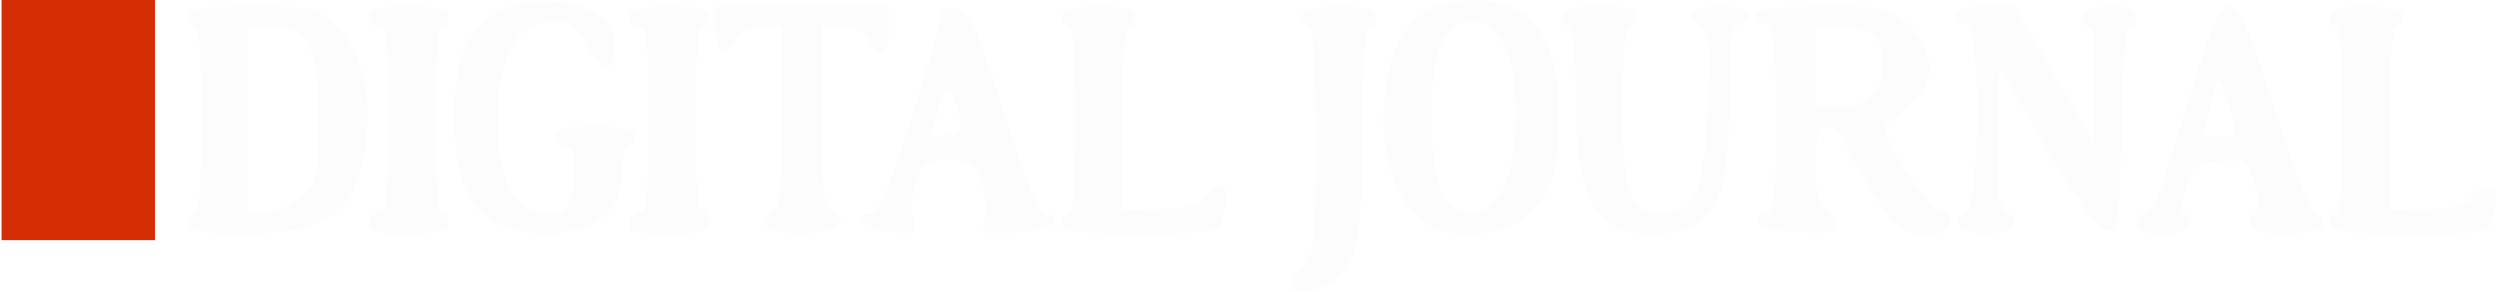
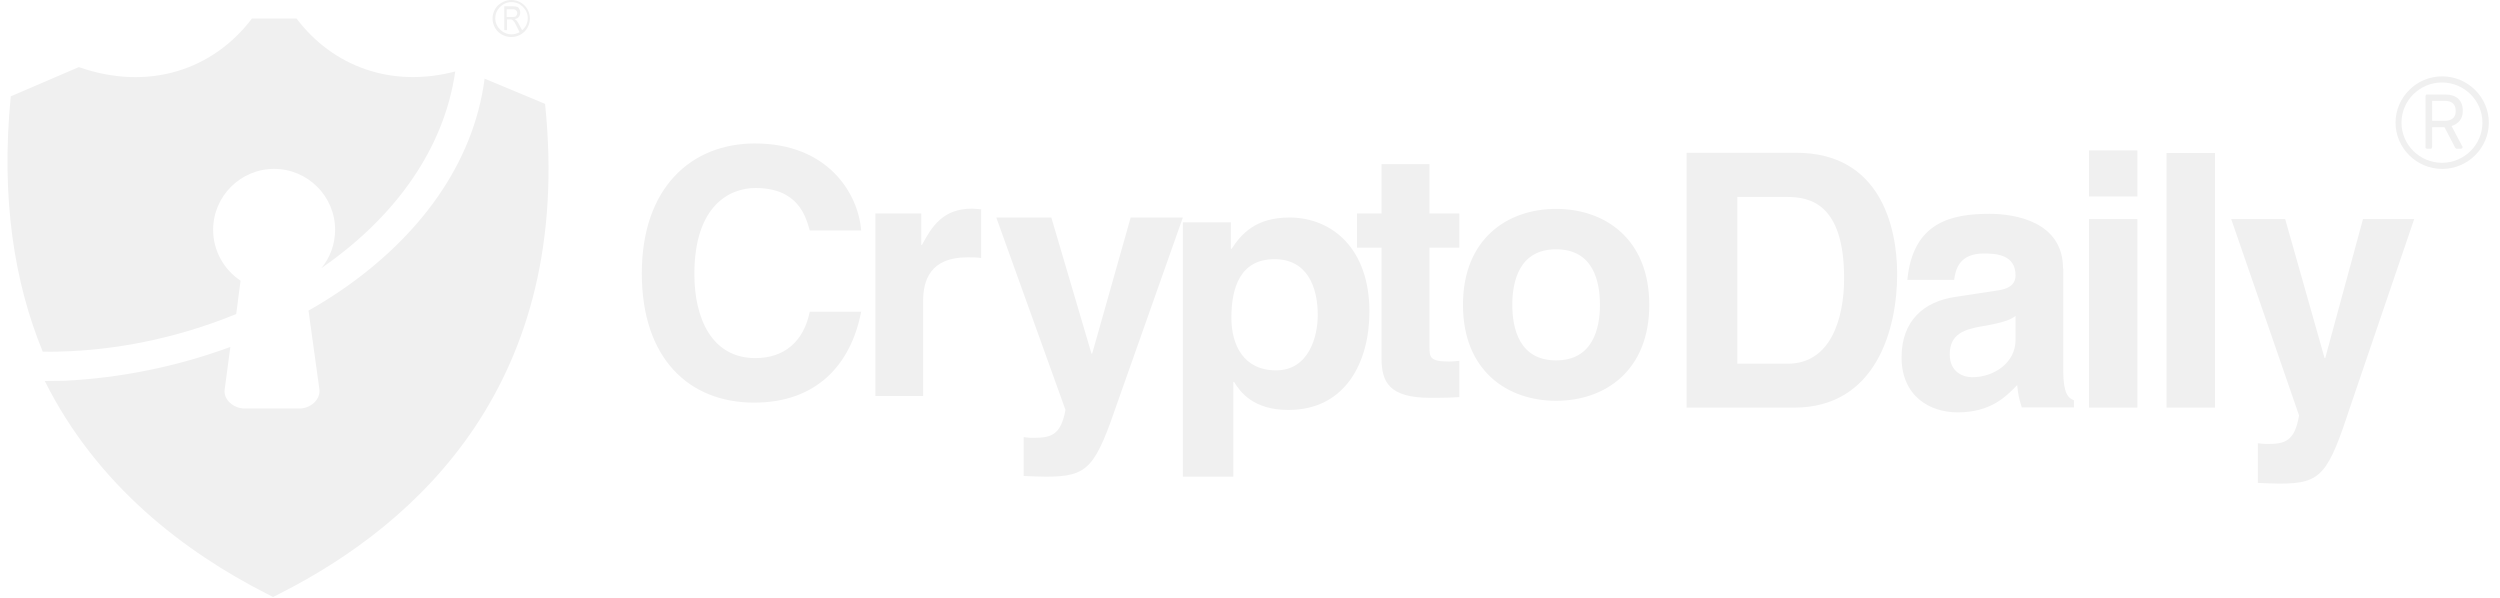
- <svg xmlns="http://www.w3.org/2000/svg" width="223" height="26" viewBox="0 0 223 26" fill="none">
-   <path fill-rule="evenodd" clip-rule="evenodd" d="M0.137 10.71V21.42H6.979H13.822V10.71V0H6.979H0.137V10.71Z" fill="#D42C04" />
-   <path fill-rule="evenodd" clip-rule="evenodd" d="M44.348 1.131C41.558 2.884 40.589 5.227 40.536 10.345C40.46 17.747 42.896 20.826 48.828 20.826C52.943 20.826 55.475 18.766 55.475 15.418C55.475 14.138 55.743 13.091 56.071 13.091C56.398 13.091 56.666 12.689 56.666 12.198C56.666 11.504 55.872 11.306 53.095 11.306C50.319 11.306 49.525 11.504 49.525 12.198C49.525 12.689 49.942 13.091 50.451 13.091C51.182 13.091 51.338 13.679 51.194 15.912C51.001 18.921 50.258 19.503 47.498 18.811C43.441 17.792 43.211 4.692 47.21 2.448C49.345 1.249 51.594 1.976 52.497 4.158C53.451 6.459 54.88 6.519 54.88 4.258C54.88 1.809 53.029 0.435 49.368 0.164C46.99 -0.011 45.802 0.218 44.348 1.131ZM127.331 0.932C125.157 2.111 123.836 4.831 123.473 8.873C123.089 13.142 124.146 16.996 126.284 19.135C127.655 20.506 128.497 20.826 130.728 20.826C136.703 20.826 139.053 17.891 139.066 10.413C139.076 5.083 137.752 1.999 134.896 0.698C132.818 -0.249 129.307 -0.141 127.331 0.932ZM16.8 1.488C16.8 1.979 17.068 2.381 17.395 2.381C17.763 2.381 17.99 5.554 17.99 10.711C17.99 15.868 17.763 19.041 17.395 19.041C17.068 19.041 16.8 19.442 16.8 19.933C16.8 20.653 17.732 20.826 21.619 20.826C29.172 20.826 31.566 19.163 32.551 13.228C33.286 8.811 32.383 4.754 30.173 2.544C28.242 0.613 28.172 0.595 22.512 0.595C17.831 0.595 16.8 0.757 16.8 1.488ZM32.865 1.488C32.865 1.979 33.267 2.381 33.758 2.381C34.508 2.381 34.65 3.703 34.65 10.711C34.65 16.84 34.463 19.002 33.941 18.892C33.552 18.81 33.131 19.212 33.005 19.785C32.808 20.687 33.26 20.826 36.392 20.826C39.207 20.826 40.005 20.629 40.005 19.933C40.005 19.442 39.737 19.041 39.41 19.041C39.042 19.041 38.815 15.868 38.815 10.711C38.815 5.554 39.042 2.381 39.41 2.381C39.737 2.381 40.005 1.979 40.005 1.488C40.005 0.794 39.212 0.595 36.435 0.595C33.658 0.595 32.865 0.794 32.865 1.488ZM56.071 1.488C56.071 1.979 56.472 2.381 56.963 2.381C57.714 2.381 57.855 3.703 57.855 10.711C57.855 16.84 57.668 19.002 57.147 18.892C56.758 18.81 56.336 19.212 56.211 19.785C56.013 20.687 56.465 20.826 59.597 20.826C62.848 20.826 63.211 20.703 63.211 19.601C63.211 18.927 62.943 18.541 62.616 18.743C62.229 18.982 62.021 16.171 62.021 10.746C62.021 5.566 62.247 2.381 62.616 2.381C62.943 2.381 63.211 1.979 63.211 1.488C63.211 0.794 62.417 0.595 59.641 0.595C56.864 0.595 56.071 0.794 56.071 1.488ZM63.806 2.345C63.806 4.534 64.729 5.181 65.582 3.587C66.008 2.792 66.828 2.381 67.992 2.381H69.756V10.383C69.756 17.183 69.609 18.469 68.78 18.933C67.108 19.869 68.505 20.826 71.541 20.826C74.576 20.826 75.974 19.869 74.302 18.933C73.473 18.469 73.326 17.183 73.326 10.383V2.381H75.09C76.245 2.381 77.074 2.791 77.491 3.571C78.467 5.394 79.276 4.99 79.276 2.678V0.595H71.541H63.806V2.345ZM84.036 1.217C84.036 1.603 82.817 5.772 81.327 10.48C79.394 16.589 78.357 19.041 77.707 19.041C75.766 19.041 77.409 20.538 79.545 20.718C81.679 20.896 81.785 20.825 81.439 19.449C81.238 18.648 81.365 17.157 81.721 16.137C82.292 14.497 82.632 14.281 84.631 14.281C86.63 14.281 86.97 14.497 87.541 16.137C87.897 17.157 88.024 18.645 87.824 19.442C87.469 20.859 87.535 20.889 90.61 20.711C92.461 20.603 93.861 20.221 94.005 19.785C94.14 19.375 93.835 19.041 93.326 19.041C92.658 19.041 91.606 16.536 89.519 9.967C87.042 2.173 86.452 0.866 85.335 0.703C84.621 0.598 84.036 0.829 84.036 1.217ZM94.746 1.488C94.746 1.979 95.014 2.381 95.341 2.381C95.71 2.381 95.936 5.554 95.936 10.711C95.936 15.868 95.71 19.041 95.341 19.041C95.014 19.041 94.746 19.442 94.746 19.933C94.746 20.677 95.936 20.826 101.886 20.826C107.197 20.826 109.028 20.635 109.035 20.082C109.039 19.673 109.204 18.736 109.401 18C109.831 16.394 108.212 16.094 107.358 17.621C106.972 18.311 105.873 18.605 103.461 18.662L100.101 18.743V10.562C100.101 5.504 100.329 2.381 100.696 2.381C101.023 2.381 101.291 1.979 101.291 1.488C101.291 0.803 100.531 0.595 98.019 0.595C95.507 0.595 94.746 0.803 94.746 1.488ZM116.167 1.488C116.167 1.979 116.434 2.381 116.762 2.381C117.135 2.381 117.357 6.149 117.357 12.496C117.357 21.978 117.279 22.689 116.107 23.86C114.344 25.623 115.447 26.624 117.991 25.569C120.984 24.33 121.522 22.207 121.522 11.622C121.522 5.858 121.745 2.381 122.117 2.381C122.444 2.381 122.712 1.979 122.712 1.488C122.712 0.803 121.951 0.595 119.439 0.595C116.927 0.595 116.167 0.803 116.167 1.488ZM139.372 1.488C139.372 1.979 139.64 2.381 139.967 2.381C140.326 2.381 140.562 4.866 140.562 8.647C140.562 17.731 142.252 20.826 147.211 20.826C152.798 20.826 154.247 18.401 154.247 9.048C154.247 3.784 154.421 2.441 155.14 2.165C156.949 1.471 155.954 0.595 153.355 0.595C150.621 0.595 149.908 1.296 151.649 2.27C152.484 2.738 152.583 3.741 152.351 9.382C152.037 16.997 151.184 19.041 148.317 19.041C145.347 19.041 144.727 17.375 144.727 9.388C144.727 5.113 144.959 2.381 145.322 2.381C145.649 2.381 145.917 1.979 145.917 1.488C145.917 0.803 145.157 0.595 142.644 0.595C140.132 0.595 139.372 0.803 139.372 1.488ZM156.627 1.209C156.627 1.547 157.029 1.977 157.52 2.165C158.254 2.447 158.412 3.975 158.412 10.774C158.412 17.919 158.284 19.041 157.47 19.041C156.952 19.041 156.639 19.375 156.774 19.785C156.921 20.233 158.359 20.599 160.393 20.707C163.148 20.853 163.767 20.713 163.767 19.945C163.767 19.427 163.366 18.849 162.875 18.661C162.221 18.41 161.982 17.38 161.982 14.812C161.982 11.847 162.146 11.306 163.042 11.306C163.658 11.306 164.367 12.009 164.737 12.988C165.086 13.914 166.278 16.056 167.386 17.748C169.222 20.553 169.599 20.826 171.642 20.826C173.507 20.826 173.882 20.621 173.882 19.601C173.882 18.927 173.624 18.536 173.308 18.731C172.679 19.119 169.348 14.868 168.431 12.508C168.014 11.434 168.061 10.965 168.605 10.784C169.016 10.647 169.97 9.917 170.725 9.162C172.682 7.205 172.538 4.514 170.358 2.335C168.666 0.642 168.457 0.595 162.623 0.595C158.901 0.595 156.627 0.828 156.627 1.209ZM174.477 1.209C174.477 1.547 174.879 1.977 175.37 2.165C176.757 2.698 176.68 18.153 175.287 18.933C173.819 19.754 174.877 20.826 177.155 20.826C179.495 20.826 180.376 19.867 178.978 18.844C178.163 18.249 178.031 17.127 178.174 12.023L178.345 5.915L182.573 13.222C185.632 18.509 187.112 20.528 187.928 20.528C188.978 20.528 189.067 19.906 189.219 11.454C189.317 6.076 189.62 2.381 189.963 2.381C190.282 2.381 190.543 1.979 190.543 1.488C190.543 0.844 189.882 0.595 188.163 0.595C186.506 0.595 185.783 0.852 185.783 1.439C185.783 1.902 186.062 2.375 186.404 2.488C186.789 2.617 186.958 4.586 186.85 7.662L186.675 12.628L183.199 6.612L179.722 0.595H177.1C175.657 0.595 174.477 0.872 174.477 1.209ZM196.029 6.397C195.032 9.588 193.742 13.738 193.163 15.62C192.578 17.52 191.762 19.041 191.326 19.041C190.896 19.041 190.543 19.442 190.543 19.933C190.543 20.578 191.204 20.826 192.923 20.826C194.642 20.826 195.303 20.578 195.303 19.933C195.303 19.442 195.049 19.041 194.739 19.041C194.42 19.041 194.51 18.07 194.944 16.809C195.641 14.79 195.937 14.562 198.077 14.4C200.347 14.23 200.468 14.313 201.135 16.483C201.578 17.923 201.617 18.815 201.244 18.941C200.922 19.051 200.658 19.519 200.658 19.983C200.658 20.608 201.504 20.826 203.93 20.826C207.242 20.826 208.065 20.142 206.357 18.809C205.892 18.446 204.271 14.199 202.755 9.372C199.269 -1.735 198.655 -2.006 196.029 6.397ZM207.798 1.488C207.798 1.979 208.066 2.381 208.393 2.381C208.761 2.381 208.988 5.554 208.988 10.711C208.988 15.868 208.761 19.041 208.393 19.041C208.066 19.041 207.798 19.442 207.798 19.933C207.798 20.677 208.98 20.826 214.869 20.826C221.699 20.826 221.952 20.78 222.298 19.487C222.495 18.75 222.661 17.814 222.665 17.404C222.677 16.332 221.044 16.489 220.41 17.621C220.024 18.311 218.925 18.605 216.513 18.662L213.153 18.743V10.562C213.153 5.504 213.38 2.381 213.748 2.381C214.075 2.381 214.343 1.979 214.343 1.488C214.343 0.803 213.583 0.595 211.071 0.595C208.558 0.595 207.798 0.803 207.798 1.488ZM128.824 3.396C127.225 5.837 127.298 16.015 128.928 17.816C130.652 19.721 132.882 19.229 134.164 16.661C135.366 14.256 135.577 7.784 134.549 4.837C133.4 1.541 130.515 0.814 128.824 3.396ZM22.155 10.711V19.041H23.609C24.409 19.041 25.815 18.395 26.733 17.605C28.344 16.219 28.402 15.971 28.402 10.527C28.402 3.96 27.577 2.381 24.145 2.381H22.155V10.711ZM161.982 5.951V9.521H164.023C166.579 9.521 167.932 8.209 167.932 5.73C167.932 3.219 167.008 2.381 164.243 2.381H161.982V5.951ZM197.206 9.36C196.298 12.392 196.245 12.198 197.98 12.198C199.635 12.198 199.698 11.895 198.649 8.993L197.92 6.979L197.206 9.36ZM83.893 9.033C83.728 9.792 83.41 10.848 83.186 11.378C82.853 12.163 83.07 12.288 84.344 12.044C85.694 11.786 85.858 11.529 85.526 10.187C84.974 7.95 84.238 7.431 83.893 9.033Z" fill="#FCFCFC" />
+ <svg xmlns="http://www.w3.org/2000/svg" width="134" height="32" viewBox="0 0 134 32" fill="none">
+   <path d="M46.158 12.353C46.011 10.409 44.412 7.69 40.464 7.69C37.07 7.69 34.401 10.04 34.401 14.654C34.401 19.207 36.922 21.581 40.427 21.581C43.736 21.581 45.605 19.576 46.158 16.709H43.403C43.071 18.333 42.014 19.194 40.489 19.194C38.152 19.194 37.218 17.066 37.218 14.691C37.218 10.963 39.161 10.077 40.489 10.077C42.764 10.077 43.182 11.566 43.403 12.353H46.158ZM88.401 16.34C88.401 12.809 86.028 11.197 83.408 11.197C80.789 11.197 78.415 12.809 78.415 16.34C78.415 19.871 80.789 21.483 83.408 21.483C86.04 21.483 88.401 19.859 88.401 16.34ZM85.757 16.34C85.757 17.582 85.388 19.317 83.408 19.317C81.428 19.317 81.059 17.595 81.059 16.34C81.059 15.085 81.428 13.362 83.408 13.362C85.401 13.362 85.757 15.085 85.757 16.34ZM76.62 8.797H74.05V11.443H72.734V13.276H74.05V19.207C74.05 20.474 74.456 21.323 76.669 21.323H77.001C77.407 21.323 77.813 21.311 78.219 21.286V19.342C78.034 19.354 77.85 19.379 77.69 19.379C76.645 19.379 76.62 19.157 76.62 18.591V13.276H78.219V11.443H76.62V8.797ZM46.908 21.225H49.479V16.131C49.479 15.048 49.847 13.793 51.852 13.793C52.086 13.793 52.369 13.793 52.59 13.83V11.221C52.43 11.209 52.258 11.184 52.098 11.184C50.536 11.184 49.946 12.144 49.417 13.128H49.38V11.443H46.921V21.225H46.908Z" fill="#F0F0F0" />
+   <path d="M63.401 11.659H60.604L58.541 18.954H58.503L56.351 11.659H53.401L57.11 21.971C56.857 23.331 56.338 23.468 55.376 23.468C55.148 23.468 54.984 23.443 54.87 23.43V25.513C55.249 25.526 55.705 25.55 56.06 25.55C58.363 25.55 58.705 25.064 59.958 21.398L63.401 11.659Z" fill="#F0F0F0" />
+   <path d="M66.002 17.038C66.002 15.471 66.444 13.892 68.317 13.892C70.046 13.892 70.632 15.348 70.632 16.89C70.632 18.049 70.15 19.851 68.395 19.851C66.652 19.851 66.002 18.481 66.002 17.038ZM66.002 11.918H63.401V25.55H66.106V20.468H66.145C66.47 20.998 67.159 21.973 69.058 21.973C72.127 21.973 73.401 19.394 73.401 16.705C73.401 13.312 71.386 11.659 69.11 11.659C67.29 11.659 66.522 12.559 66.015 13.337H65.976V11.918H66.002Z" fill="#F0F0F0" />
+   <path d="M2.401 20.422C5.211 26.047 9.918 29.589 14.258 31.805C14.271 31.817 14.638 32 14.638 32C14.638 32 15.005 31.817 15.018 31.805C22.37 28.08 30.76 20.507 29.216 5.568L25.976 4.217C25.369 8.843 22.408 12.739 18.283 15.564C17.726 15.941 17.144 16.307 16.536 16.648L17.118 20.86C17.194 21.42 16.637 21.895 16.055 21.895H13.107C12.525 21.895 11.955 21.42 12.044 20.86L12.348 18.596C9.513 19.642 6.463 20.264 3.439 20.41C3.085 20.41 2.743 20.422 2.401 20.422Z" fill="#F0F0F0" />
+   <path d="M0.577 5.163C0.039 10.654 0.773 15.154 2.291 18.848C2.793 18.86 3.283 18.848 3.785 18.823C6.809 18.677 9.857 17.98 12.661 16.83L12.893 15.044C12.012 14.457 11.424 13.454 11.424 12.317C11.424 10.519 12.893 9.052 14.693 9.052C16.493 9.052 17.962 10.519 17.962 12.317C17.962 13.088 17.692 13.809 17.227 14.372C17.313 14.311 17.399 14.249 17.484 14.188C21.157 11.583 23.802 8.012 24.401 3.83C20.961 4.735 17.827 3.548 15.893 0.992H14.754H14.644H13.505C11.424 3.744 7.96 4.906 4.226 3.597L0.577 5.163Z" fill="#F0F0F0" />
+   <path d="M27.401 0C27.676 0 27.934 0.112 28.111 0.288C28.288 0.464 28.401 0.72 28.401 0.992C28.401 1.264 28.288 1.52 28.111 1.696C27.934 1.872 27.676 1.984 27.401 1.984C27.127 1.984 26.869 1.872 26.692 1.696C26.514 1.52 26.401 1.264 26.401 0.992C26.401 0.72 26.514 0.464 26.692 0.288C26.869 0.128 27.127 0 27.401 0ZM27.03 1.632V0.336H27.498C27.595 0.336 27.659 0.352 27.724 0.368C27.772 0.384 27.805 0.432 27.837 0.48C27.869 0.544 27.885 0.608 27.885 0.672C27.885 0.768 27.853 0.848 27.805 0.912C27.756 0.976 27.676 1.008 27.579 1.024C27.627 1.04 27.659 1.072 27.676 1.088C27.724 1.136 27.756 1.2 27.788 1.248L27.982 1.616C27.998 1.6 28.014 1.6 28.03 1.584C28.192 1.424 28.288 1.216 28.288 0.976C28.288 0.736 28.192 0.528 28.03 0.368C27.869 0.208 27.659 0.112 27.418 0.112C27.176 0.112 26.966 0.208 26.805 0.368C26.643 0.528 26.547 0.736 26.547 0.976C26.547 1.216 26.643 1.424 26.805 1.584C26.966 1.744 27.176 1.84 27.418 1.84C27.579 1.84 27.724 1.792 27.853 1.728L27.659 1.344C27.611 1.232 27.563 1.168 27.53 1.136C27.498 1.104 27.482 1.072 27.45 1.056C27.418 1.04 27.385 1.04 27.337 1.04H27.176V1.616H27.03V1.632ZM27.159 0.912H27.466C27.53 0.912 27.579 0.896 27.611 0.896C27.643 0.88 27.676 0.848 27.692 0.816C27.708 0.784 27.724 0.736 27.724 0.704C27.724 0.64 27.708 0.592 27.659 0.56C27.627 0.512 27.563 0.496 27.498 0.496H27.159V0.912Z" fill="#F0F0F0" />
+   <path d="M90.401 21.849H96.163C100.558 21.849 101.688 17.635 101.688 14.694C101.688 12.11 100.757 8.189 96.274 8.189H90.401V21.849ZM129.401 11.741H126.657L124.633 19.188H124.596L122.485 11.741H119.592L123.23 22.269C122.994 23.657 122.473 23.797 121.529 23.797C121.306 23.797 121.144 23.771 121.02 23.758V25.884C121.393 25.897 121.84 25.922 122.187 25.922C124.447 25.922 124.782 25.426 126.012 21.683L129.401 11.741ZM118.723 8.202H116.128V21.849H118.723V8.202ZM111.969 11.741V21.849H114.564V11.741H111.969ZM114.564 8.062H111.969V10.532H114.564V8.062ZM110.578 14.389C110.578 11.894 108.033 11.461 106.642 11.461C104.618 11.461 102.532 11.894 102.234 15H104.742C104.817 14.414 105.04 13.587 106.332 13.587C107.002 13.587 108.033 13.651 108.033 14.758C108.033 15.331 107.536 15.496 107.126 15.56L104.792 15.916C103.141 16.158 101.924 17.177 101.924 19.15C101.924 21.238 103.439 22.103 104.929 22.103C106.692 22.103 107.524 21.263 108.12 20.639C108.182 21.212 108.219 21.365 108.368 21.836H111.162V21.454C110.851 21.34 110.59 21.072 110.59 19.876V14.389H110.578ZM108.033 18.221C108.033 19.456 106.866 20.219 105.711 20.219C105.214 20.219 104.506 19.939 104.506 18.997C104.506 17.89 105.301 17.648 106.27 17.482C107.337 17.304 107.772 17.139 108.033 16.935V18.221ZM93.121 10.557H95.79C96.982 10.557 98.844 10.888 98.844 14.911C98.844 17.151 98.087 19.494 95.827 19.494H93.121V10.557Z" fill="#F0F0F0" />
+   <path d="M130.362 6.817V7.875C130.362 7.899 130.35 7.923 130.338 7.948C130.325 7.972 130.301 7.972 130.276 7.972H130.105C130.08 7.972 130.056 7.96 130.031 7.948C130.007 7.936 130.007 7.911 130.007 7.875V5.163C130.007 5.139 130.019 5.114 130.031 5.09C130.044 5.066 130.068 5.066 130.105 5.066H131.085C131.355 5.066 131.588 5.139 131.759 5.285C131.906 5.431 132.004 5.637 132.004 5.905V5.966C132.004 6.16 131.955 6.33 131.833 6.476C131.735 6.598 131.588 6.695 131.404 6.756L131.968 7.826C131.98 7.838 131.98 7.85 131.992 7.863C131.992 7.875 131.992 7.887 131.992 7.899C131.992 7.923 131.98 7.936 131.968 7.948C131.955 7.96 131.931 7.972 131.919 7.972H131.686C131.661 7.972 131.637 7.96 131.624 7.948C131.612 7.936 131.6 7.923 131.588 7.899L131.024 6.817H130.362ZM130.901 4.093C131.588 4.093 132.213 4.373 132.666 4.823C133.12 5.273 133.401 5.893 133.401 6.574C133.401 7.255 133.12 7.875 132.666 8.325C132.213 8.775 131.588 9.054 130.901 9.054C130.215 9.054 129.59 8.775 129.137 8.325C128.683 7.875 128.401 7.255 128.401 6.574C128.401 5.893 128.683 5.273 129.137 4.823C129.578 4.373 130.215 4.093 130.901 4.093ZM132.421 5.054C132.029 4.665 131.49 4.421 130.889 4.421C130.289 4.421 129.749 4.665 129.357 5.054C128.965 5.443 128.72 5.978 128.72 6.574C128.72 7.169 128.965 7.705 129.357 8.094C129.749 8.483 130.289 8.726 130.889 8.726C131.49 8.726 132.029 8.483 132.421 8.094C132.813 7.705 133.058 7.169 133.058 6.574C133.058 5.978 132.813 5.443 132.421 5.054ZM130.362 5.418V6.476H131.061C131.22 6.476 131.367 6.428 131.477 6.343C131.563 6.257 131.624 6.148 131.624 5.99V5.917C131.624 5.747 131.563 5.625 131.477 5.54C131.367 5.443 131.22 5.406 131.061 5.406H130.362V5.418Z" fill="#F0F0F0" />
</svg>
